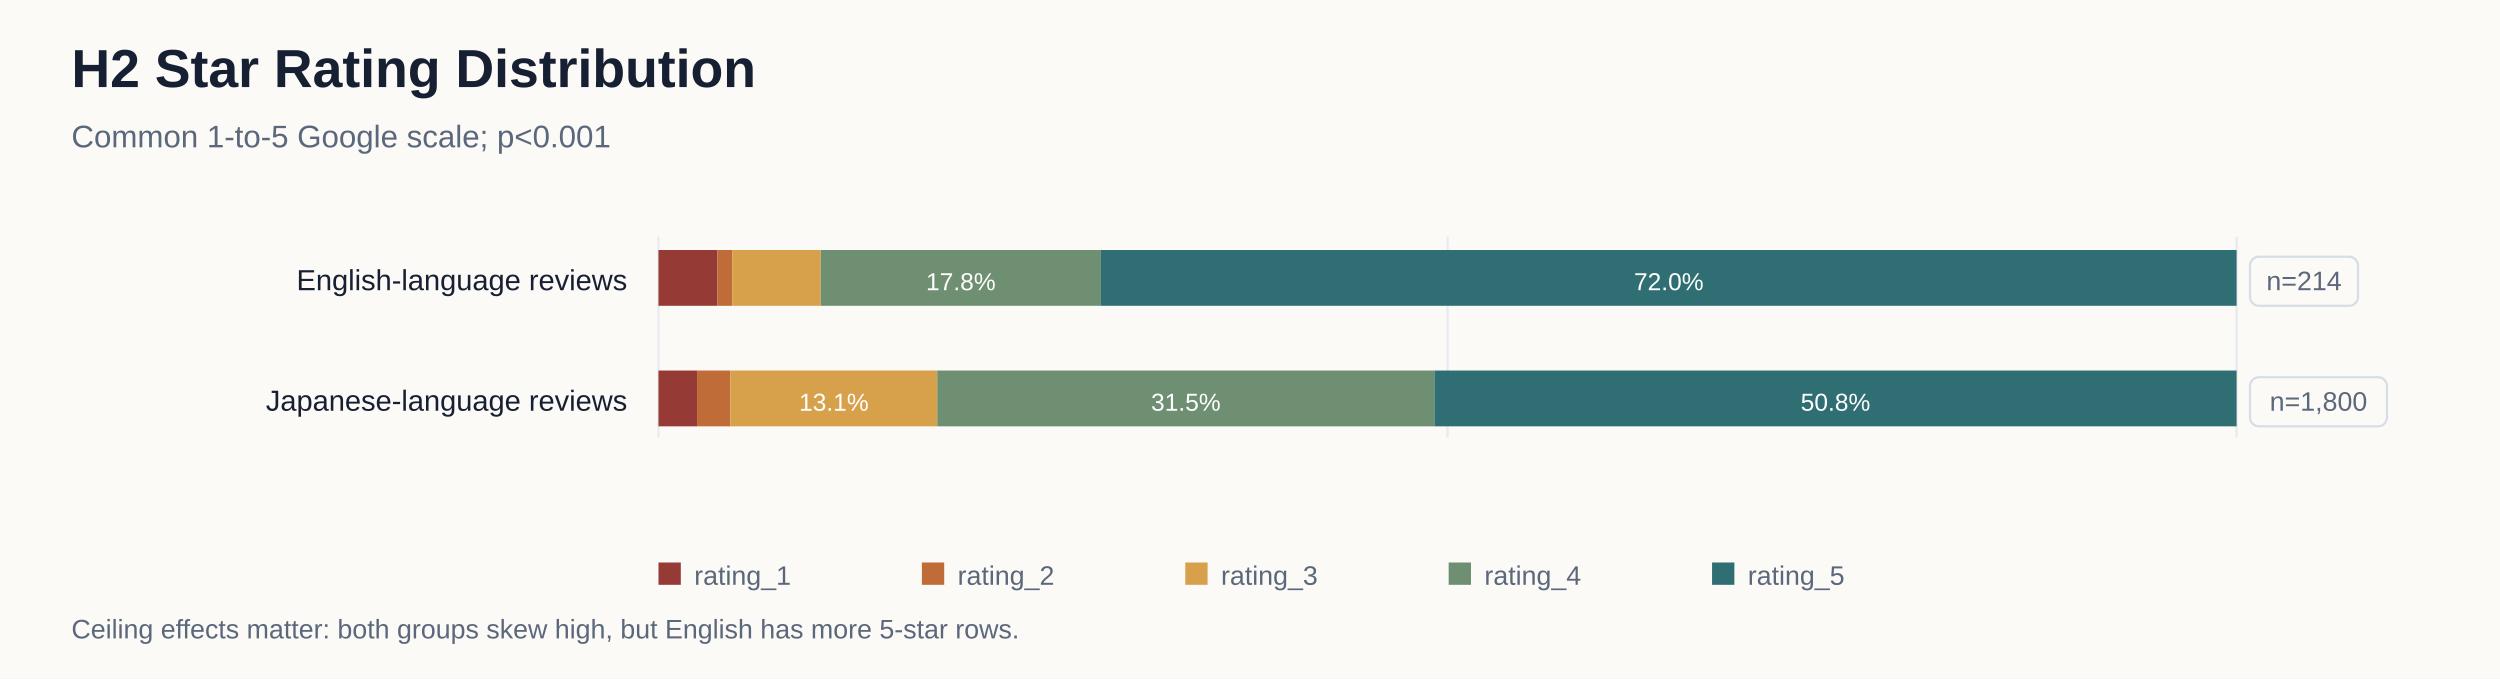
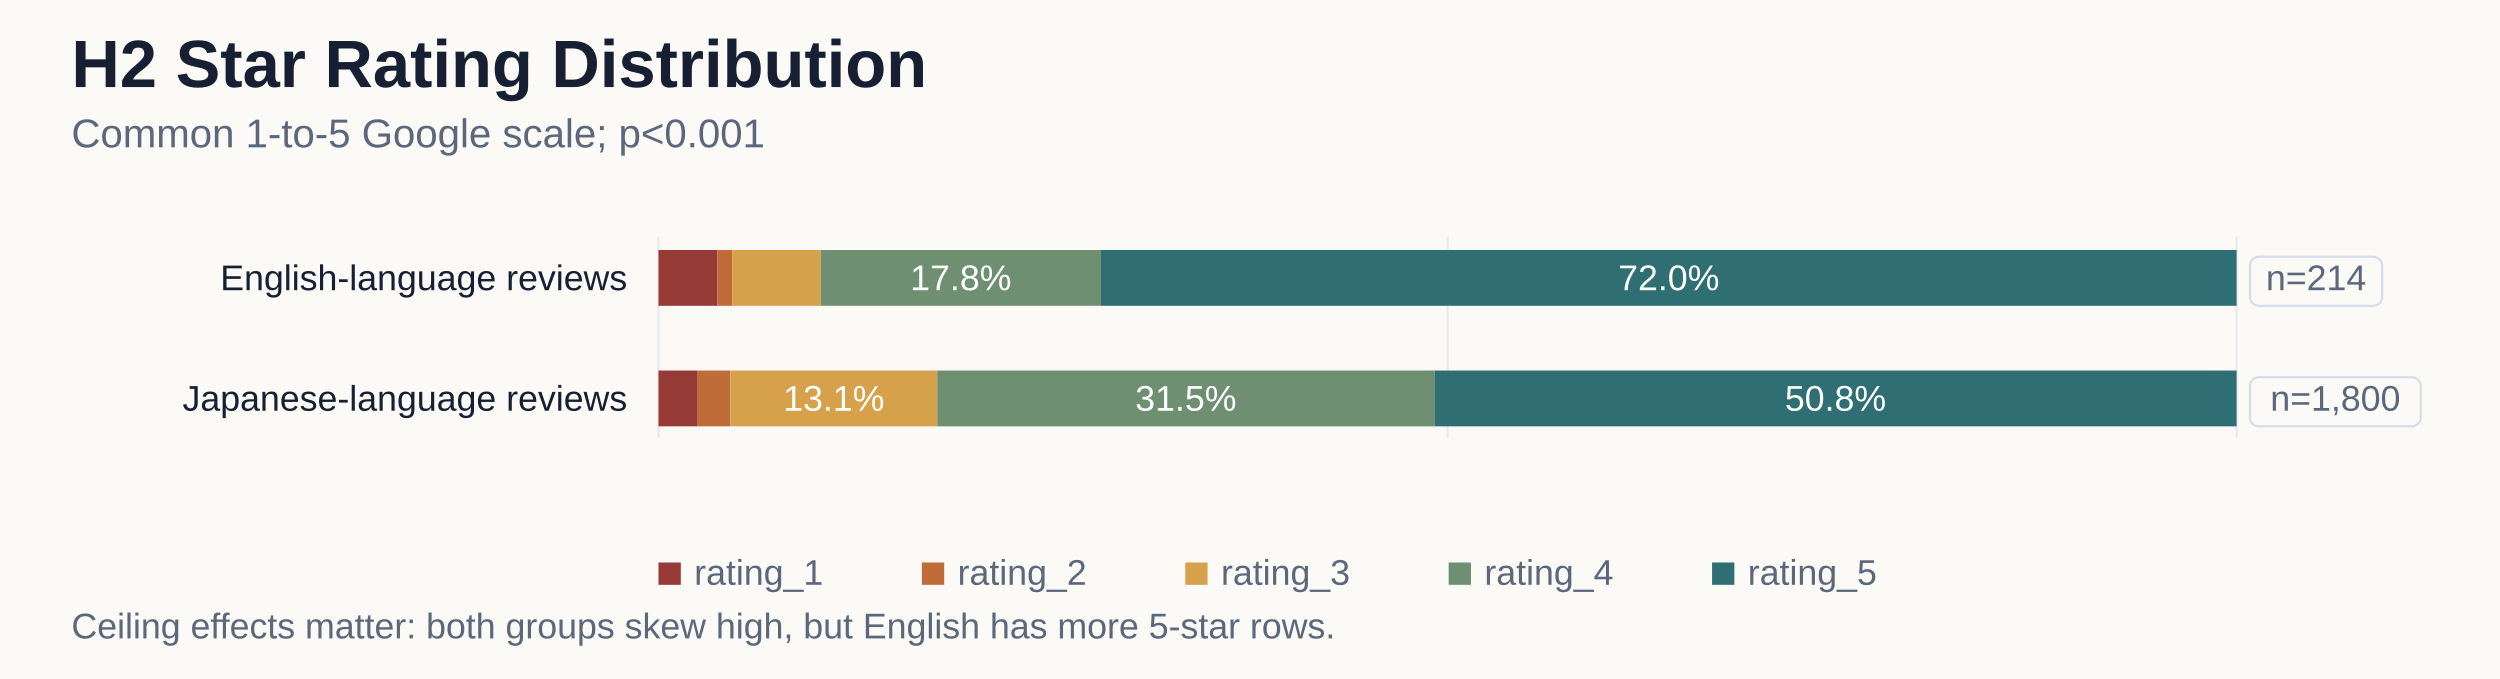
<svg xmlns="http://www.w3.org/2000/svg" width="1120" height="304" viewBox="0 0 1120 304">
  <rect width="100%" height="100%" fill="#fbfaf7" />
-   <text x="32.00" y="39.00" text-anchor="start" font-family="Arial, sans-serif" font-size="24" font-weight="700" fill="#172033">H2 Star Rating Distribution</text>
-   <text x="32.00" y="66.00" text-anchor="start" font-family="Arial, sans-serif" font-size="14" font-weight="400" fill="#5b677a">Common 1-to-5 Google scale; p&lt;0.001</text>
+   <text x="32.00" y="39.00" text-anchor="start" font-family="Arial, sans-serif" font-size="30" font-weight="700" fill="#172033">H2 Star Rating Distribution</text>
+   <text x="32.00" y="66.00" text-anchor="start" font-family="Arial, sans-serif" font-size="18" font-weight="400" fill="#5b677a">Common 1-to-5 Google scale; p&lt;0.001</text>
  <line x1="295.00" x2="295.00" y1="106.00" y2="196.00" stroke="#d7dde8" stroke-width="1" opacity="0.55" />
  <line x1="648.50" x2="648.50" y1="106.00" y2="196.00" stroke="#d7dde8" stroke-width="1" opacity="0.55" />
  <line x1="1002.00" x2="1002.00" y1="106.00" y2="196.00" stroke="#d7dde8" stroke-width="1" opacity="0.55" />
-   <text x="281.00" y="130.00" text-anchor="end" font-family="Arial, sans-serif" font-size="13" font-weight="400" fill="#172033">English-language reviews</text>
+   <text x="281.00" y="130.00" text-anchor="end" font-family="Arial, sans-serif" font-size="16" font-weight="400" fill="#172033">English-language reviews</text>
  <rect x="295.00" y="112.00" width="26.43" height="25" fill="#963a35" />
  <rect x="321.43" y="112.00" width="6.61" height="25" fill="#c06c38" />
  <rect x="328.04" y="112.00" width="39.64" height="25" fill="#d6a14a" />
  <rect x="367.68" y="112.00" width="125.54" height="25" fill="#6f8f72" />
-   <text x="430.45" y="130.00" text-anchor="middle" font-family="Arial, sans-serif" font-size="11" font-weight="400" fill="#ffffff">17.8%</text>
+   <text x="430.45" y="130.00" text-anchor="middle" font-family="Arial, sans-serif" font-size="16" font-weight="400" fill="#ffffff">17.8%</text>
  <rect x="493.22" y="112.00" width="508.78" height="25" fill="#2f6f73" />
-   <text x="747.61" y="130.00" text-anchor="middle" font-family="Arial, sans-serif" font-size="11" font-weight="400" fill="#ffffff">72.0%</text>
-   <rect x="1008.00" y="115.00" width="48.40" height="22.00" rx="4" fill="#fbfaf7" stroke="#d7dde8" stroke-width="1" />
-   <text x="1032.20" y="130.00" text-anchor="middle" font-family="Arial, sans-serif" font-size="12" font-weight="400" fill="#5b677a">n=214</text>
-   <text x="281.00" y="184.00" text-anchor="end" font-family="Arial, sans-serif" font-size="13" font-weight="400" fill="#172033">Japanese-language reviews</text>
+   <text x="747.61" y="130.00" text-anchor="middle" font-family="Arial, sans-serif" font-size="16" font-weight="400" fill="#ffffff">72.0%</text>
+   <rect x="1008.00" y="115.00" width="59.20" height="22.00" rx="4" fill="#fbfaf7" stroke="#d7dde8" stroke-width="1" />
+   <text x="1037.60" y="130.00" text-anchor="middle" font-family="Arial, sans-serif" font-size="16" font-weight="400" fill="#5b677a">n=214</text>
+   <text x="281.00" y="184.00" text-anchor="end" font-family="Arial, sans-serif" font-size="16" font-weight="400" fill="#172033">Japanese-language reviews</text>
  <rect x="295.00" y="166.00" width="17.28" height="25" fill="#963a35" />
  <rect x="312.28" y="166.00" width="14.93" height="25" fill="#c06c38" />
  <rect x="327.21" y="166.00" width="92.70" height="25" fill="#d6a14a" />
-   <text x="373.56" y="184.00" text-anchor="middle" font-family="Arial, sans-serif" font-size="11" font-weight="400" fill="#ffffff">13.1%</text>
+   <text x="373.56" y="184.00" text-anchor="middle" font-family="Arial, sans-serif" font-size="16" font-weight="400" fill="#ffffff">13.1%</text>
  <rect x="419.90" y="166.00" width="222.71" height="25" fill="#6f8f72" />
-   <text x="531.26" y="184.00" text-anchor="middle" font-family="Arial, sans-serif" font-size="11" font-weight="400" fill="#ffffff">31.5%</text>
+   <text x="531.26" y="184.00" text-anchor="middle" font-family="Arial, sans-serif" font-size="16" font-weight="400" fill="#ffffff">31.5%</text>
  <rect x="642.61" y="166.00" width="359.39" height="25" fill="#2f6f73" />
-   <text x="822.30" y="184.00" text-anchor="middle" font-family="Arial, sans-serif" font-size="11" font-weight="400" fill="#ffffff">50.8%</text>
-   <rect x="1008.00" y="169.00" width="61.36" height="22.00" rx="4" fill="#fbfaf7" stroke="#d7dde8" stroke-width="1" />
-   <text x="1038.68" y="184.00" text-anchor="middle" font-family="Arial, sans-serif" font-size="12" font-weight="400" fill="#5b677a">n=1,800</text>
+   <text x="822.30" y="184.00" text-anchor="middle" font-family="Arial, sans-serif" font-size="16" font-weight="400" fill="#ffffff">50.8%</text>
+   <rect x="1008.00" y="169.00" width="76.48" height="22.00" rx="4" fill="#fbfaf7" stroke="#d7dde8" stroke-width="1" />
+   <text x="1046.24" y="184.00" text-anchor="middle" font-family="Arial, sans-serif" font-size="16" font-weight="400" fill="#5b677a">n=1,800</text>
  <rect x="295.00" y="252.00" width="10" height="10" fill="#963a35" />
-   <text x="311.00" y="262.00" text-anchor="start" font-family="Arial, sans-serif" font-size="12" font-weight="400" fill="#5b677a">rating_1</text>
+   <text x="311.00" y="262.00" text-anchor="start" font-family="Arial, sans-serif" font-size="16" font-weight="400" fill="#5b677a">rating_1</text>
  <rect x="413.00" y="252.00" width="10" height="10" fill="#c06c38" />
-   <text x="429.00" y="262.00" text-anchor="start" font-family="Arial, sans-serif" font-size="12" font-weight="400" fill="#5b677a">rating_2</text>
+   <text x="429.00" y="262.00" text-anchor="start" font-family="Arial, sans-serif" font-size="16" font-weight="400" fill="#5b677a">rating_2</text>
  <rect x="531.00" y="252.00" width="10" height="10" fill="#d6a14a" />
-   <text x="547.00" y="262.00" text-anchor="start" font-family="Arial, sans-serif" font-size="12" font-weight="400" fill="#5b677a">rating_3</text>
+   <text x="547.00" y="262.00" text-anchor="start" font-family="Arial, sans-serif" font-size="16" font-weight="400" fill="#5b677a">rating_3</text>
  <rect x="649.00" y="252.00" width="10" height="10" fill="#6f8f72" />
-   <text x="665.00" y="262.00" text-anchor="start" font-family="Arial, sans-serif" font-size="12" font-weight="400" fill="#5b677a">rating_4</text>
+   <text x="665.00" y="262.00" text-anchor="start" font-family="Arial, sans-serif" font-size="16" font-weight="400" fill="#5b677a">rating_4</text>
  <rect x="767.00" y="252.00" width="10" height="10" fill="#2f6f73" />
-   <text x="783.00" y="262.00" text-anchor="start" font-family="Arial, sans-serif" font-size="12" font-weight="400" fill="#5b677a">rating_5</text>
-   <text x="32.00" y="286.00" text-anchor="start" font-family="Arial, sans-serif" font-size="12" font-weight="400" fill="#5b677a">Ceiling effects matter: both groups skew high, but English has more 5-star rows.</text>
+   <text x="783.00" y="262.00" text-anchor="start" font-family="Arial, sans-serif" font-size="16" font-weight="400" fill="#5b677a">rating_5</text>
+   <text x="32.00" y="286.00" text-anchor="start" font-family="Arial, sans-serif" font-size="16" font-weight="400" fill="#5b677a">Ceiling effects matter: both groups skew high, but English has more 5-star rows.</text>
</svg>
